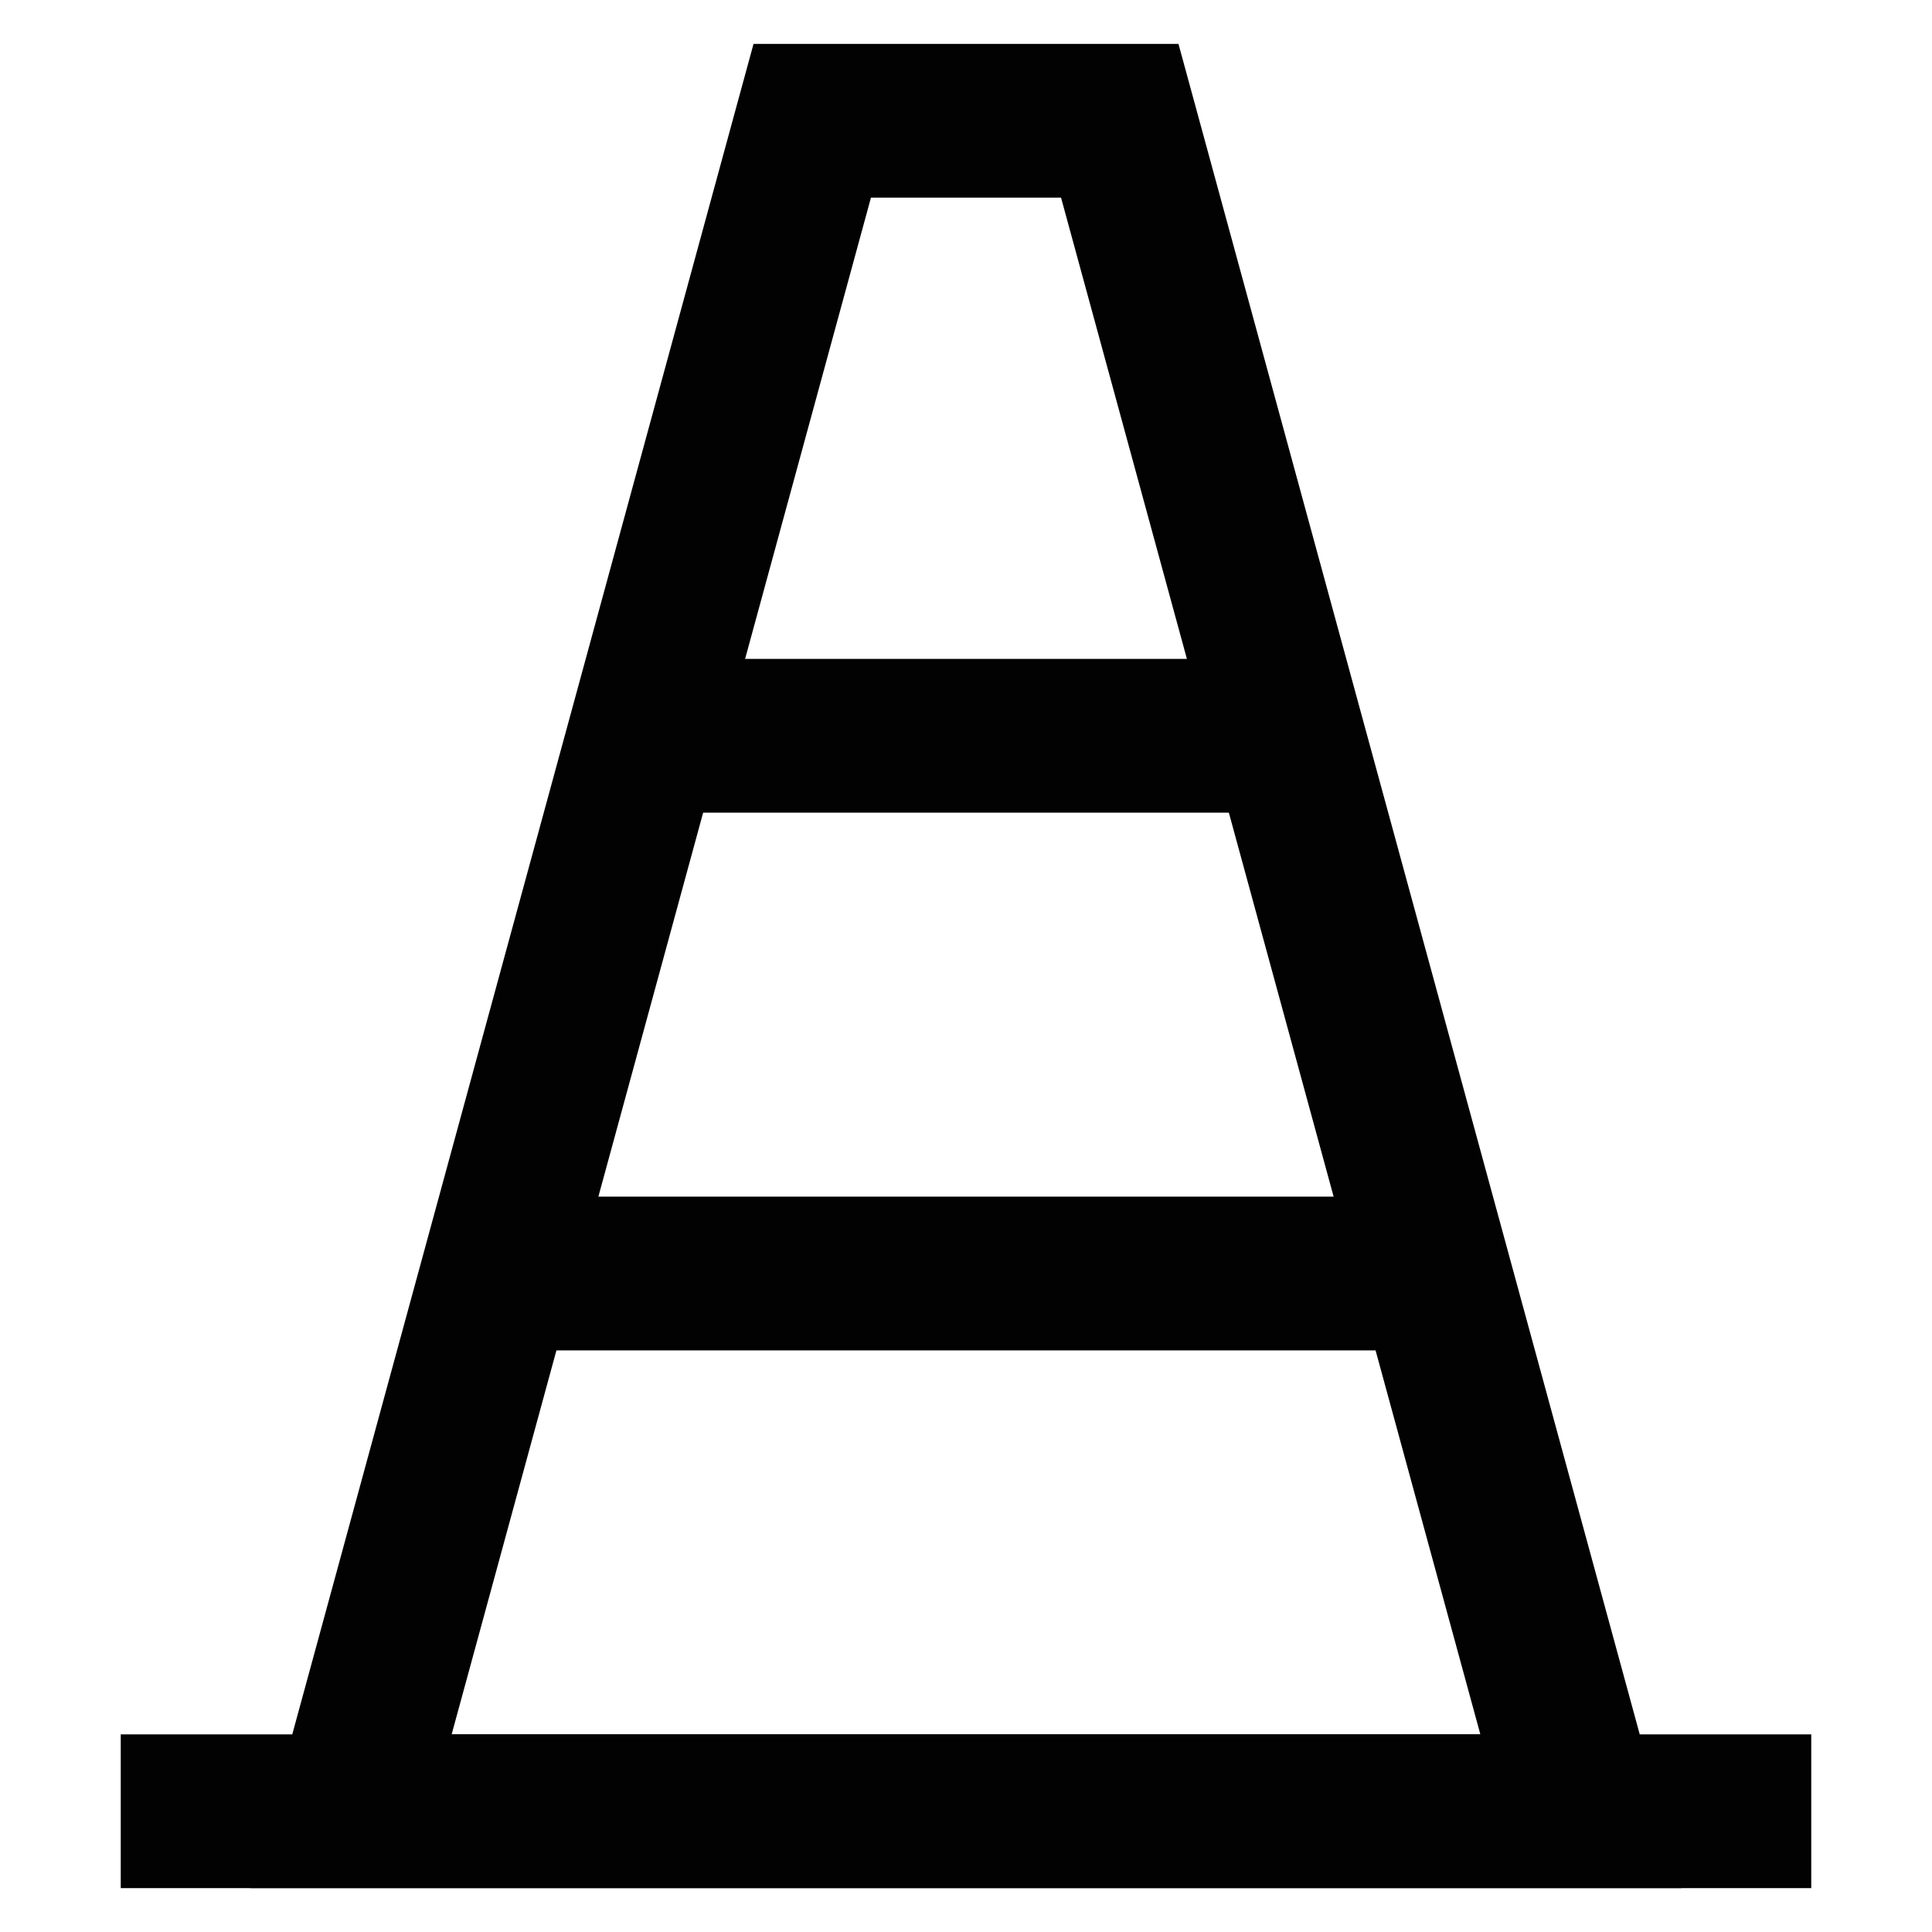
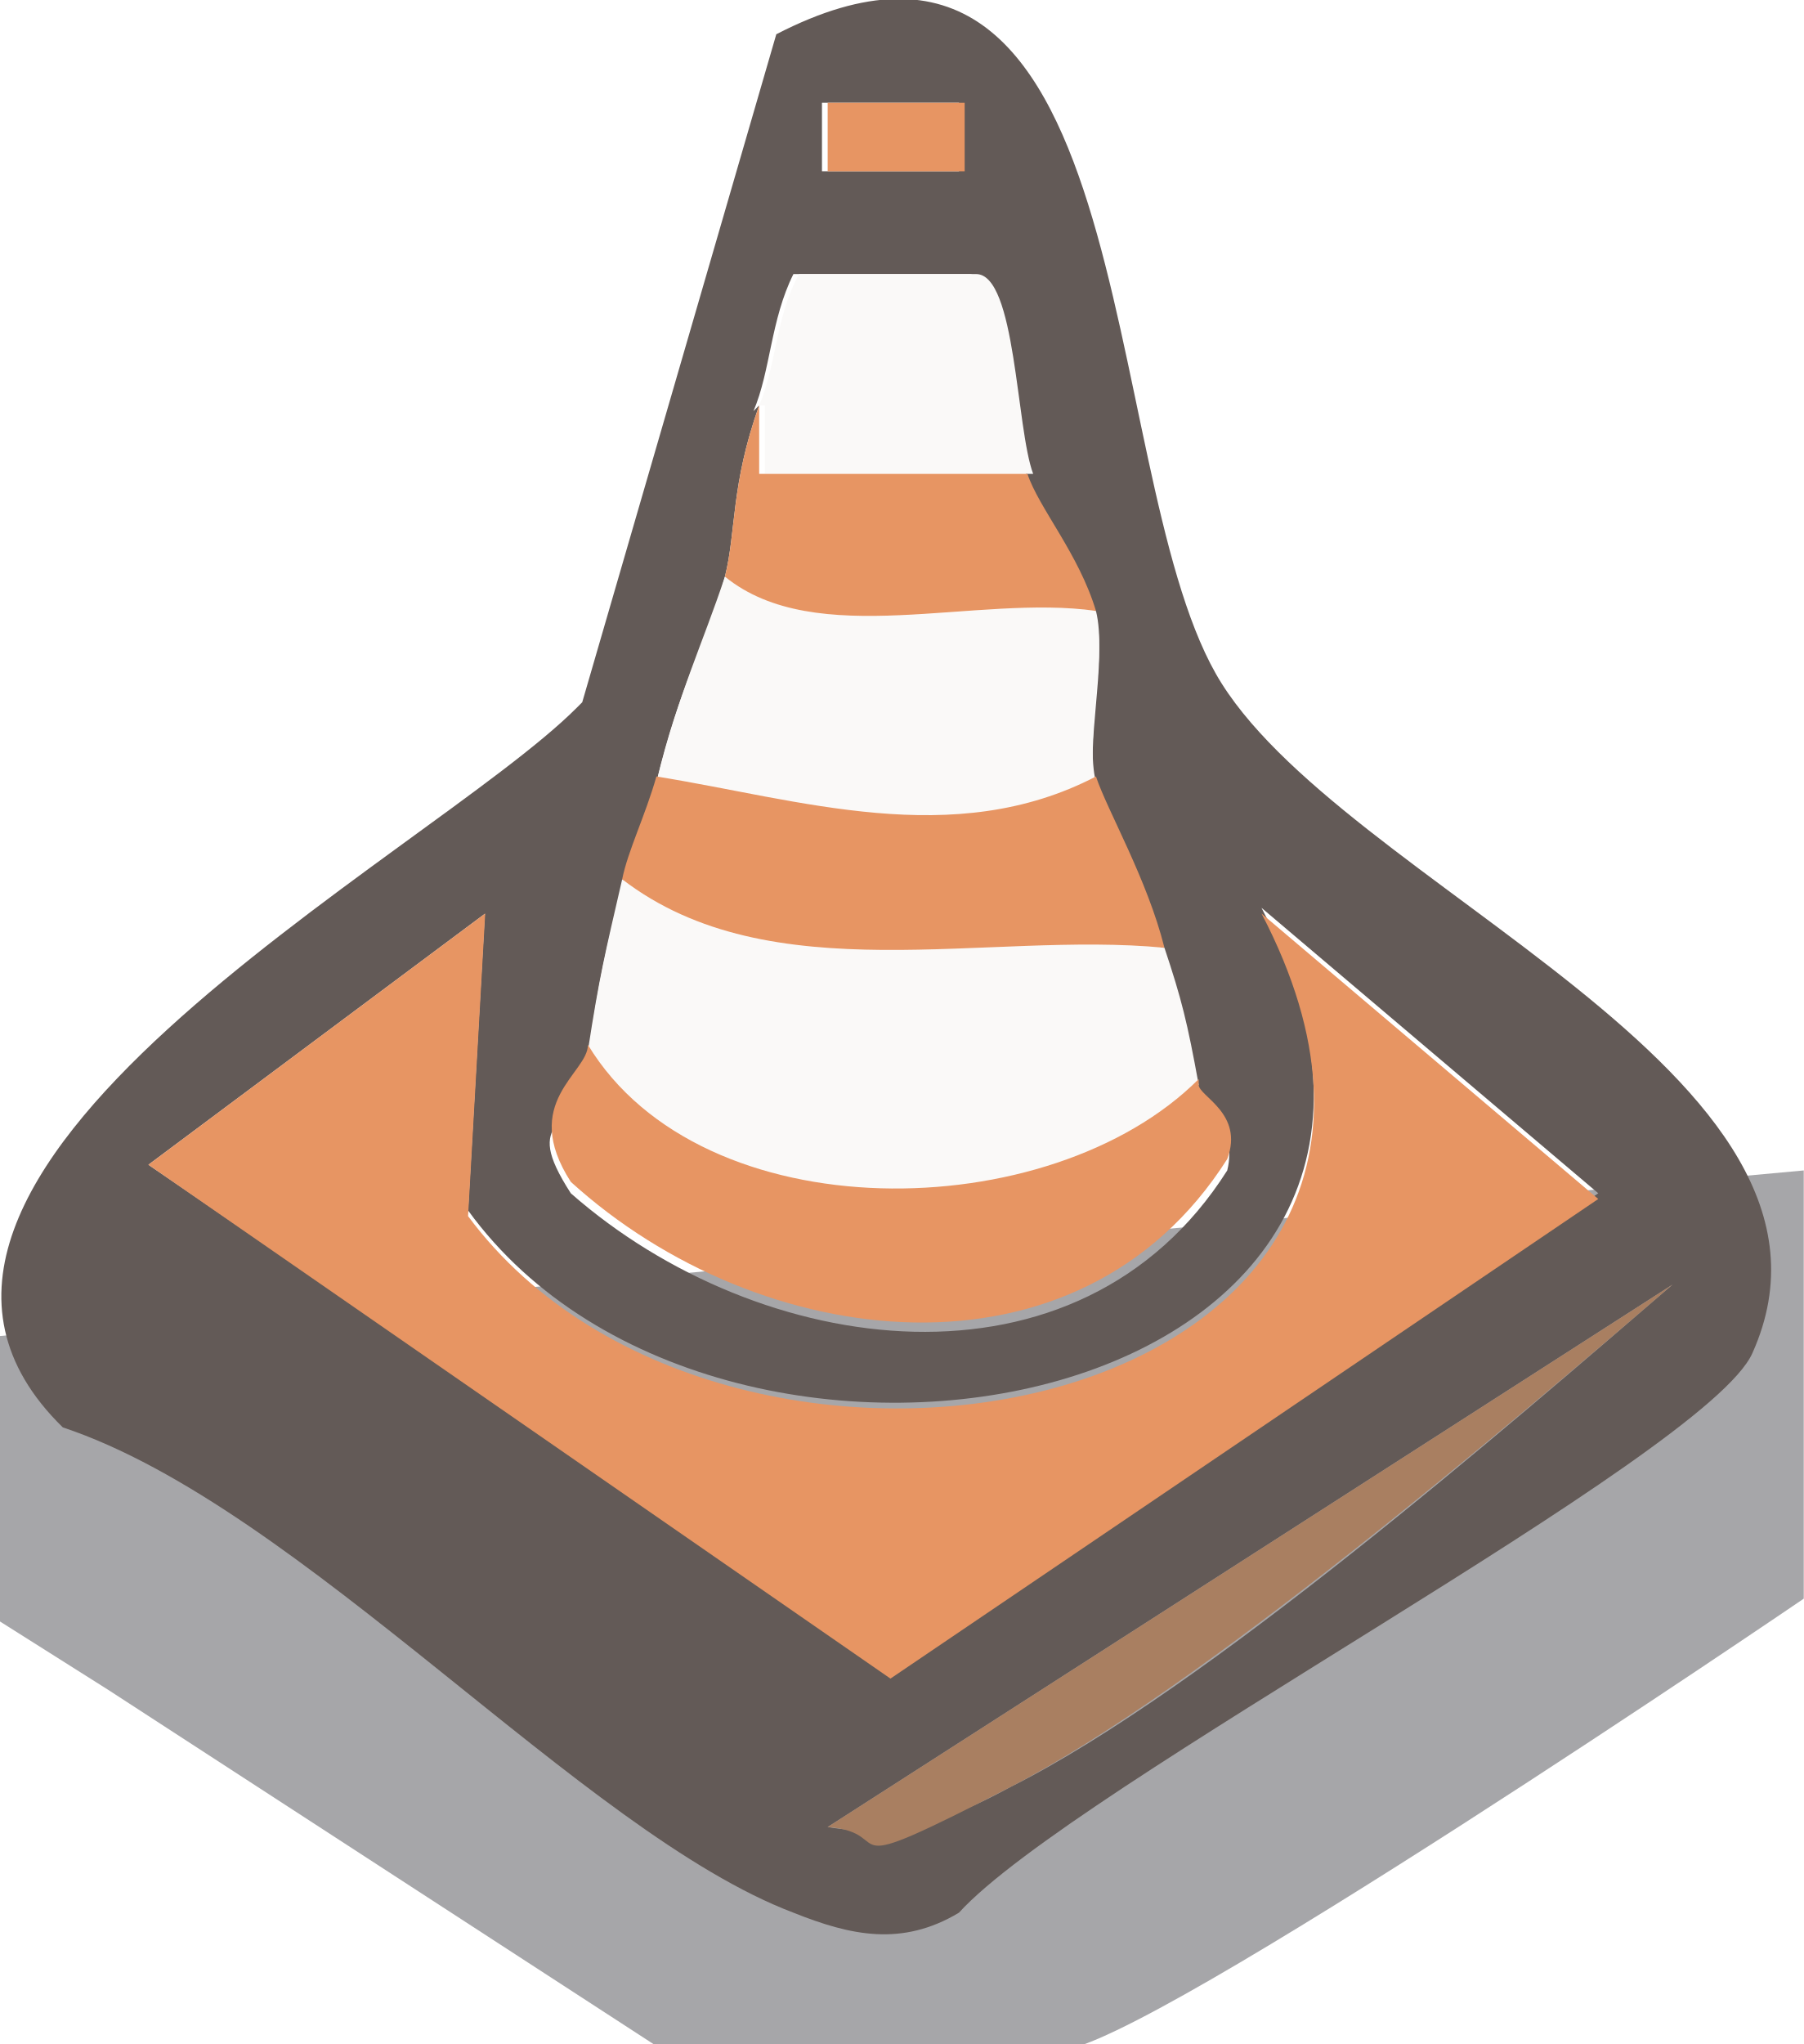
- <svg xmlns="http://www.w3.org/2000/svg" width="800px" height="800px" viewBox="0 0 24 24" id="Layer_1" data-name="Layer 1">
+ <svg xmlns="http://www.w3.org/2000/svg" id="Layer_1" width="31.6" height="35.8" version="1.1" viewBox="0 0 31.6 35.8">
  <defs>
-     <style>.cls-1{fill:none;stroke:#020202;stroke-miterlimit:10;stroke-width:1.91px;}</style>
+     <style> .st0 { fill: #a97f61; } .st1 { fill: #635a57; } .st2 { fill: #4e4e54; opacity: .5; } .st3 { fill: #e79563; } .st4 { fill: #faf9f8; } </style>
  </defs>
-   <polygon class="cls-1" points="19.64 22.5 4.36 22.5 10.09 1.5 13.91 1.5 19.64 22.5" />
-   <line class="cls-1" x1="1.5" y1="22.5" x2="22.5" y2="22.5" />
-   <line class="cls-1" x1="8.18" y1="9.14" x2="15.82" y2="9.14" />
-   <line class="cls-1" x1="6.27" y1="15.82" x2="17.73" y2="15.82" />
+   <path class="st2" d="M0,28.4v-5l31.6-2.9v7.5s-11.6,7.9-13,7.9h-7L1.9,29.6" />
+   <path class="st1" d="M10.2,12.3L13.6.6c6.4-3.3,5.6,7.5,7.7,11.2,2.1,3.7,11.6,7,9.4,11.9-.8,1.8-11.9,7.6-13.9,9.8-1,.6-1.9.4-2.9,0-3.7-1.4-8.6-7.1-12.8-8.5-4.5-4.4,6.4-10,9-12.6ZM16.8,1.8h-2.4v1.2h2.4v-1.2ZM13.3,7.1c-.5,1.4-.4,2.2-.6,3-.3,1.1-.8,1.9-1.2,3.6s-.5,1.3-.6,1.8c-.3,1.2-.4,1.6-.6,3s-1.2,1-.3,2.4c3.3,2.9,8.9,3.7,11.5-.4.2-.8-.5-1.2-.5-1.3-.2-1.1-.3-1.4-.6-2.4-.3-1.1-1-2.3-1.2-3s.2-2.2,0-3-1-1.7-1.2-2.4-.2-3.4-1-3.6h-3.1c-.4.8-.4,1.7-.7,2.4ZM8.5,16l-5.9,4.4,13,8.9,12.4-8.4-5.9-5c4.6,8.8-9.4,11.5-13.9,5.3l.3-5.3ZM29.3,22.5l-14.8,9.5c1.2.2,2.1-.1,3.2-.7,3.4-1.7,8.7-6.3,11.6-8.8Z" />
+   <path class="st3" d="M8.5,16l-.3,5.3c4.6,6.2,18.5,3.5,13.9-5.3l5.9,5-12.4,8.4L2.6,20.4l5.9-4.4Z" />
+   <path class="st4" d="M20.4,16.6c.3.9.4,1.3.6,2.4-2.6,2.6-8.6,2.7-10.7-.6.2-1.3.3-1.7.6-3,2.6,2,6.4.9,9.5,1.2Z" />
+   <path class="st4" d="M19.2,10.7c.2.8-.2,2.2,0,3-2.4,1.3-5.2.4-7.7,0,.4-1.6.8-2.4,1.2-3.6,1.6,1.3,4.5.3,6.5.6Z" />
+   <path class="st3" d="M21,19c0,.2.8.5.5,1.3-2.6,4.1-8.2,3.4-11.5.4-.9-1.4.3-1.9.3-2.4,2,3.3,8.1,3.2,10.7.6Z" />
+   <path class="st3" d="M19.2,13.6c.2.6.9,1.8,1.2,3-3.1-.3-6.9.8-9.5-1.2.1-.5.4-1.1.6-1.8,2.5.4,5.2,1.3,7.7,0Z" />
+   <path class="st0" d="M29.3,22.5c-2.9,2.5-8.3,7.1-11.6,8.8s-1.9.8-3.2.7l14.8-9.5Z" />
+   <path class="st4" d="M13.3,7.1c.3-.7.3-1.6.7-2.3h3.1c.7,0,.7,2.7,1,3.5h-4.7s0-1.2,0-1.2Z" />
+   <path class="st3" d="M13.3,7.1v1.2s4.7,0,4.7,0c.2.6.9,1.4,1.2,2.4-2.1-.3-4.9.7-6.5-.6.2-.8.1-1.6.6-3Z" />
+   <rect class="st3" x="14.5" y="1.8" width="2.4" height="1.2" />
</svg>
